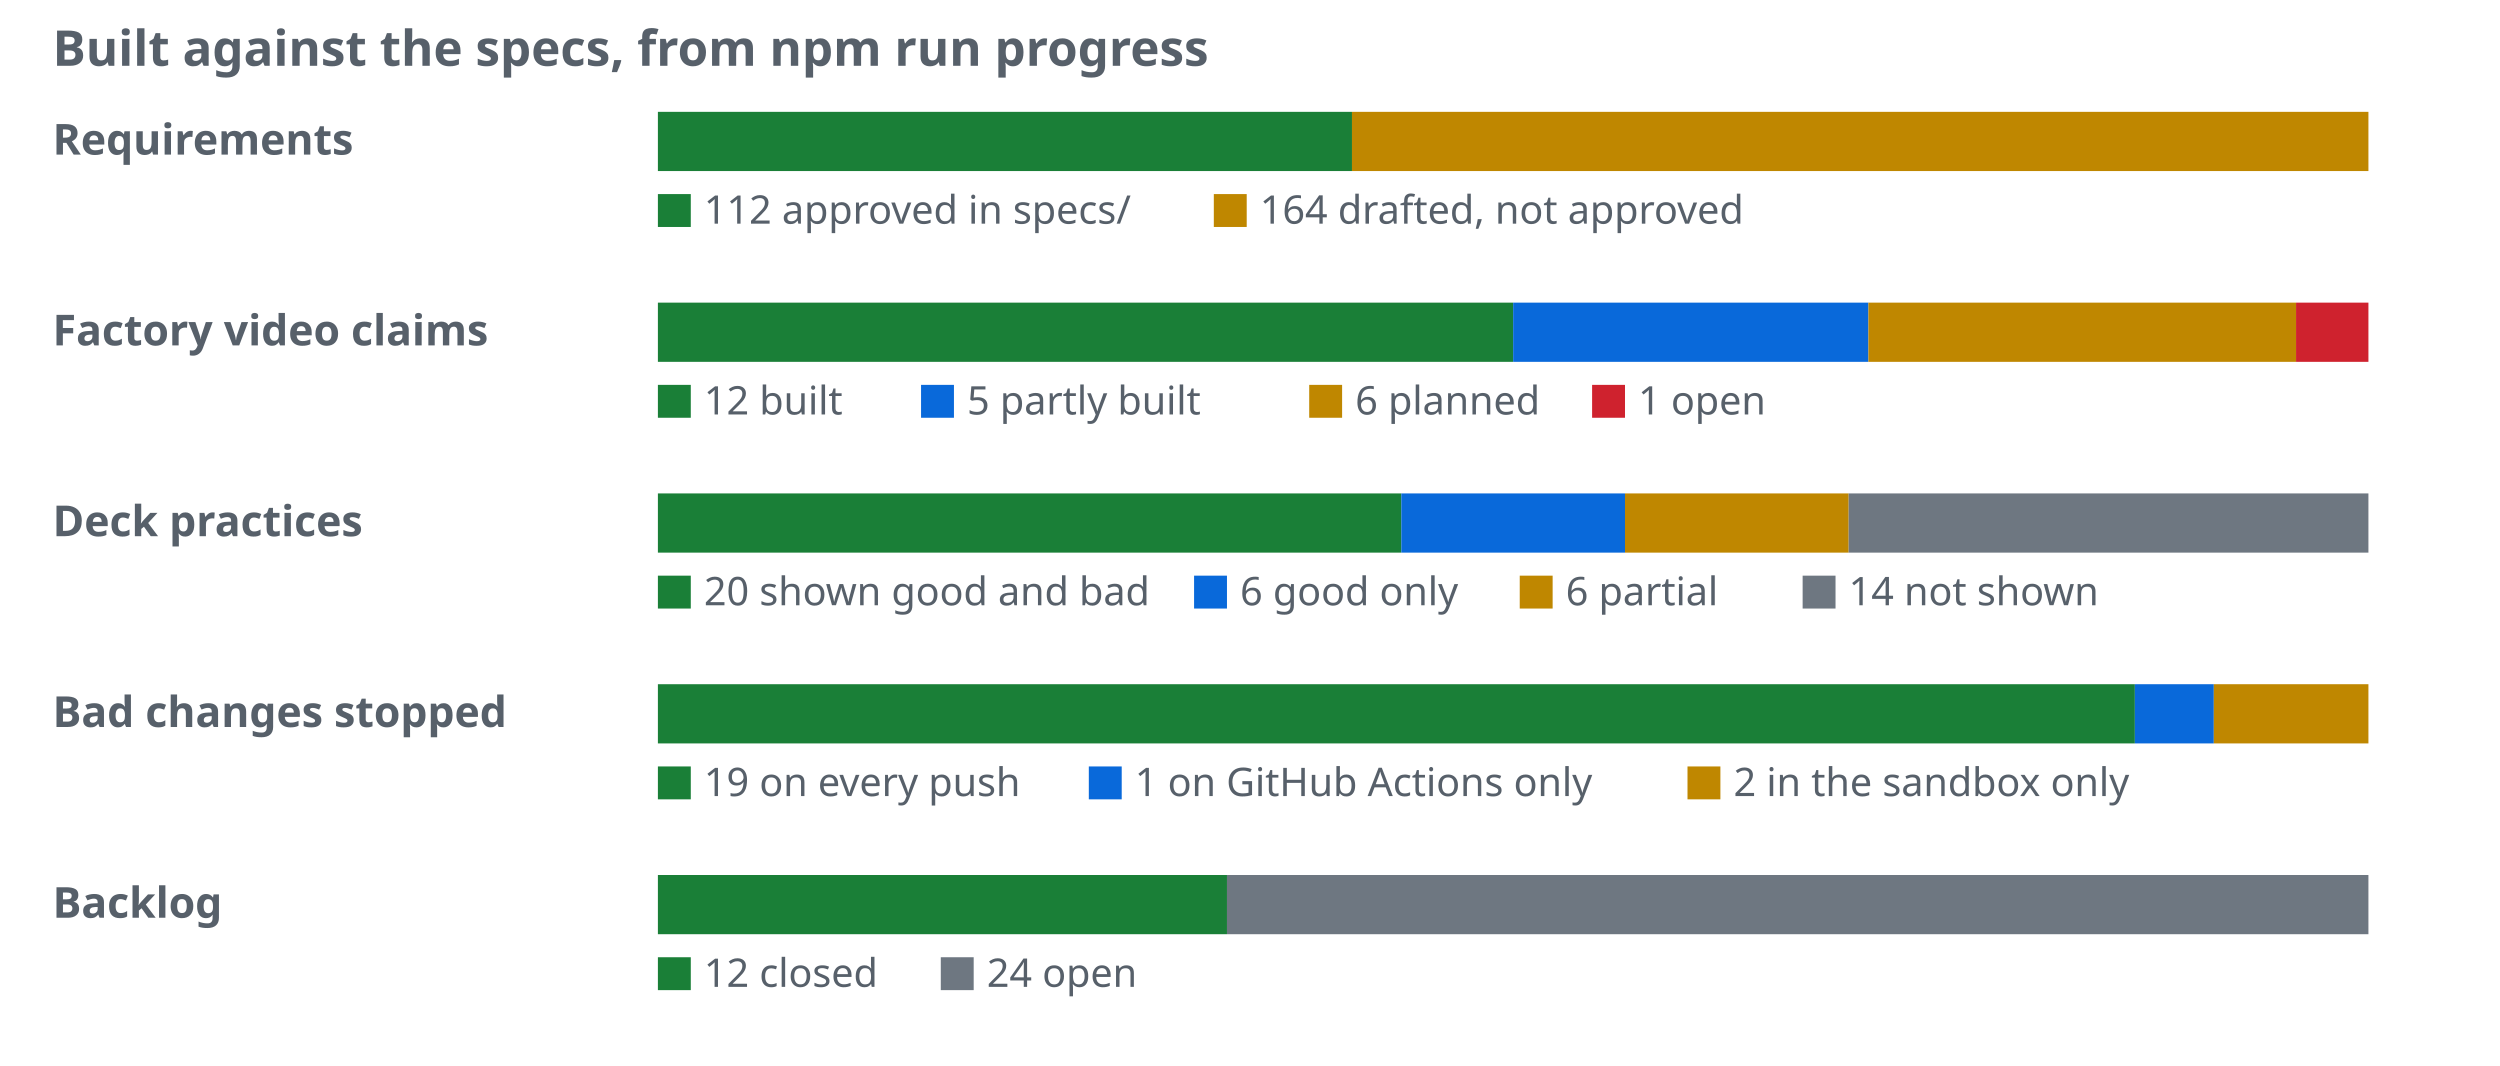
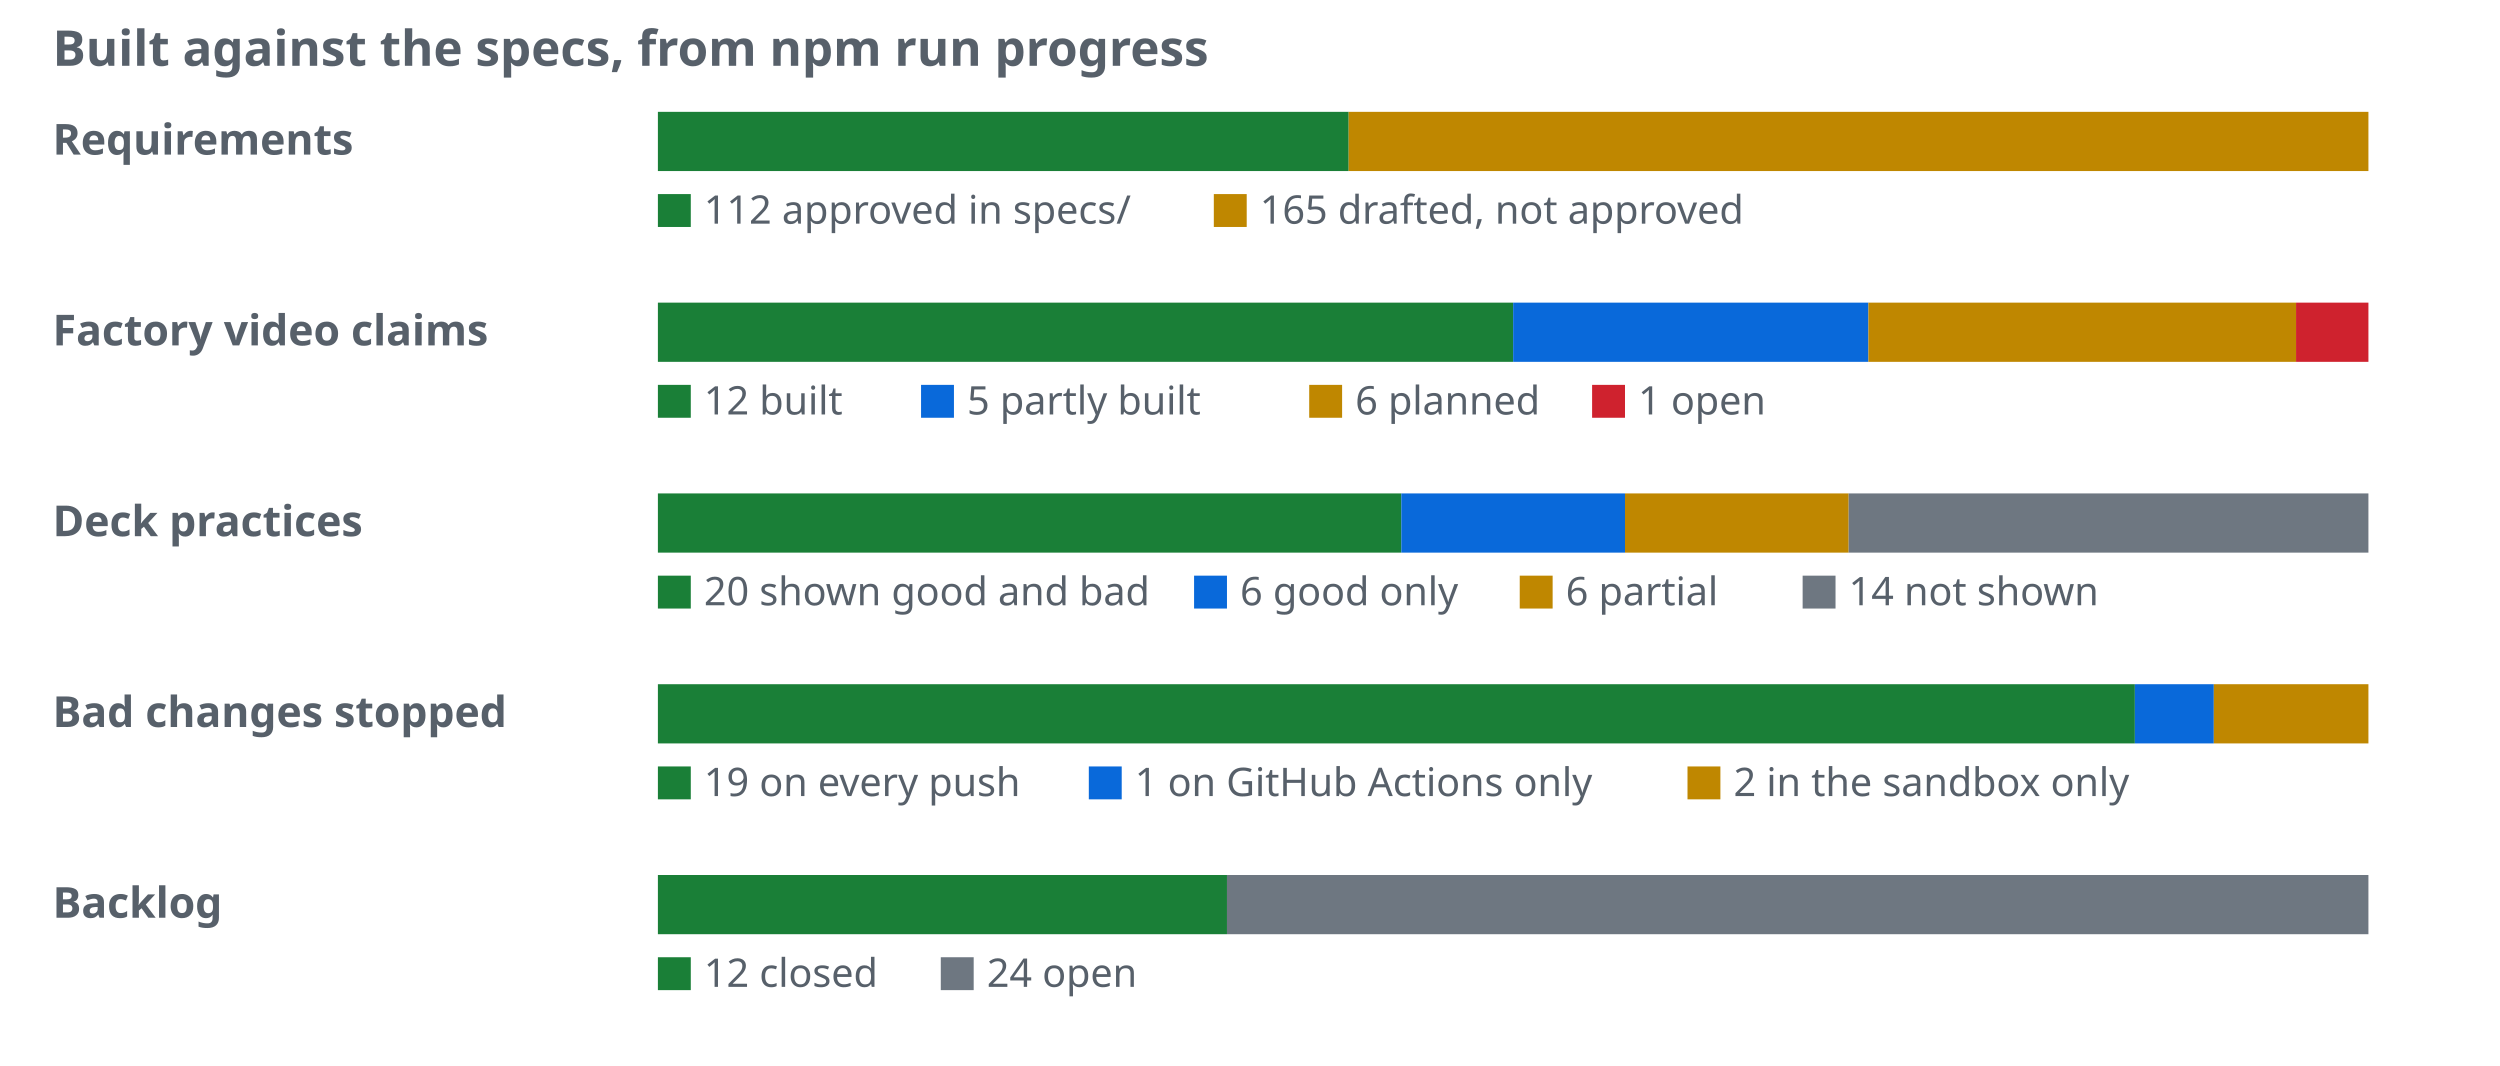
<svg xmlns="http://www.w3.org/2000/svg" width="760" height="324" viewBox="0 0 760 324" role="img" aria-labelledby="title">
  <style>text{fill:#57606a;font-family:sans-serif}.h{font-size:15px;font-weight:600}.t{font-size:13px;font-weight:600}.l{font-size:12px}@media (prefers-color-scheme:dark){text{fill:#9198a1}}</style>
  <text x="16" y="20" class="h">Built against the specs, from npm run progress</text>
  <text x="16" y="47" class="t">Requirements</text>
-   <rect x="200" y="34" width="211" height="18" fill="#1a7f37" />
-   <rect x="411" y="34" width="309" height="18" fill="#bf8700" />
+   <rect x="200" y="34" width="210" height="18" fill="#1a7f37" />
+   <rect x="410" y="34" width="310" height="18" fill="#bf8700" />
  <rect x="200" y="59" width="10" height="10" fill="#1a7f37" />
  <text x="214" y="68" class="l">112 approved in specs/</text>
  <rect x="369" y="59" width="10" height="10" fill="#bf8700" />
-   <text x="383" y="68" class="l">164 drafted, not approved</text>
+   <text x="383" y="68" class="l">165 drafted, not approved</text>
  <text x="16" y="105" class="t">Factory video claims</text>
  <rect x="200" y="92" width="260" height="18" fill="#1a7f37" />
  <rect x="460" y="92" width="108" height="18" fill="#0969da" />
  <rect x="568" y="92" width="130" height="18" fill="#bf8700" />
  <rect x="698" y="92" width="22" height="18" fill="#cf222e" />
  <rect x="200" y="117" width="10" height="10" fill="#1a7f37" />
  <text x="214" y="126" class="l">12 built</text>
  <rect x="280" y="117" width="10" height="10" fill="#0969da" />
  <text x="294" y="126" class="l">5 partly built</text>
  <rect x="398" y="117" width="10" height="10" fill="#bf8700" />
  <text x="412" y="126" class="l">6 planned</text>
  <rect x="484" y="117" width="10" height="10" fill="#cf222e" />
  <text x="498" y="126" class="l">1 open</text>
  <text x="16" y="163" class="t">Deck practices</text>
  <rect x="200" y="150" width="226" height="18" fill="#1a7f37" />
  <rect x="426" y="150" width="68" height="18" fill="#0969da" />
  <rect x="494" y="150" width="68" height="18" fill="#bf8700" />
  <rect x="562" y="150" width="158" height="18" fill="#6e7781" />
  <rect x="200" y="175" width="10" height="10" fill="#1a7f37" />
  <text x="214" y="184" class="l">20 shown good and bad</text>
  <rect x="363" y="175" width="10" height="10" fill="#0969da" />
  <text x="377" y="184" class="l">6 good only</text>
  <rect x="462" y="175" width="10" height="10" fill="#bf8700" />
  <text x="476" y="184" class="l">6 partial</text>
  <rect x="548" y="175" width="10" height="10" fill="#6e7781" />
  <text x="562" y="184" class="l">14 not shown</text>
  <text x="16" y="221" class="t">Bad changes stopped</text>
  <rect x="200" y="208" width="449" height="18" fill="#1a7f37" />
  <rect x="649" y="208" width="24" height="18" fill="#0969da" />
  <rect x="673" y="208" width="47" height="18" fill="#bf8700" />
  <rect x="200" y="233" width="10" height="10" fill="#1a7f37" />
  <text x="214" y="242" class="l">19 on every push</text>
  <rect x="331" y="233" width="10" height="10" fill="#0969da" />
  <text x="345" y="242" class="l">1 on GitHub Actions only</text>
  <rect x="513" y="233" width="10" height="10" fill="#bf8700" />
  <text x="527" y="242" class="l">2 in the sandbox only</text>
  <text x="16" y="279" class="t">Backlog</text>
  <rect x="200" y="266" width="173" height="18" fill="#1a7f37" />
  <rect x="373" y="266" width="347" height="18" fill="#6e7781" />
  <rect x="200" y="291" width="10" height="10" fill="#1a7f37" />
  <text x="214" y="300" class="l">12 closed</text>
  <rect x="286" y="291" width="10" height="10" fill="#6e7781" />
  <text x="300" y="300" class="l">24 open</text>
</svg>
